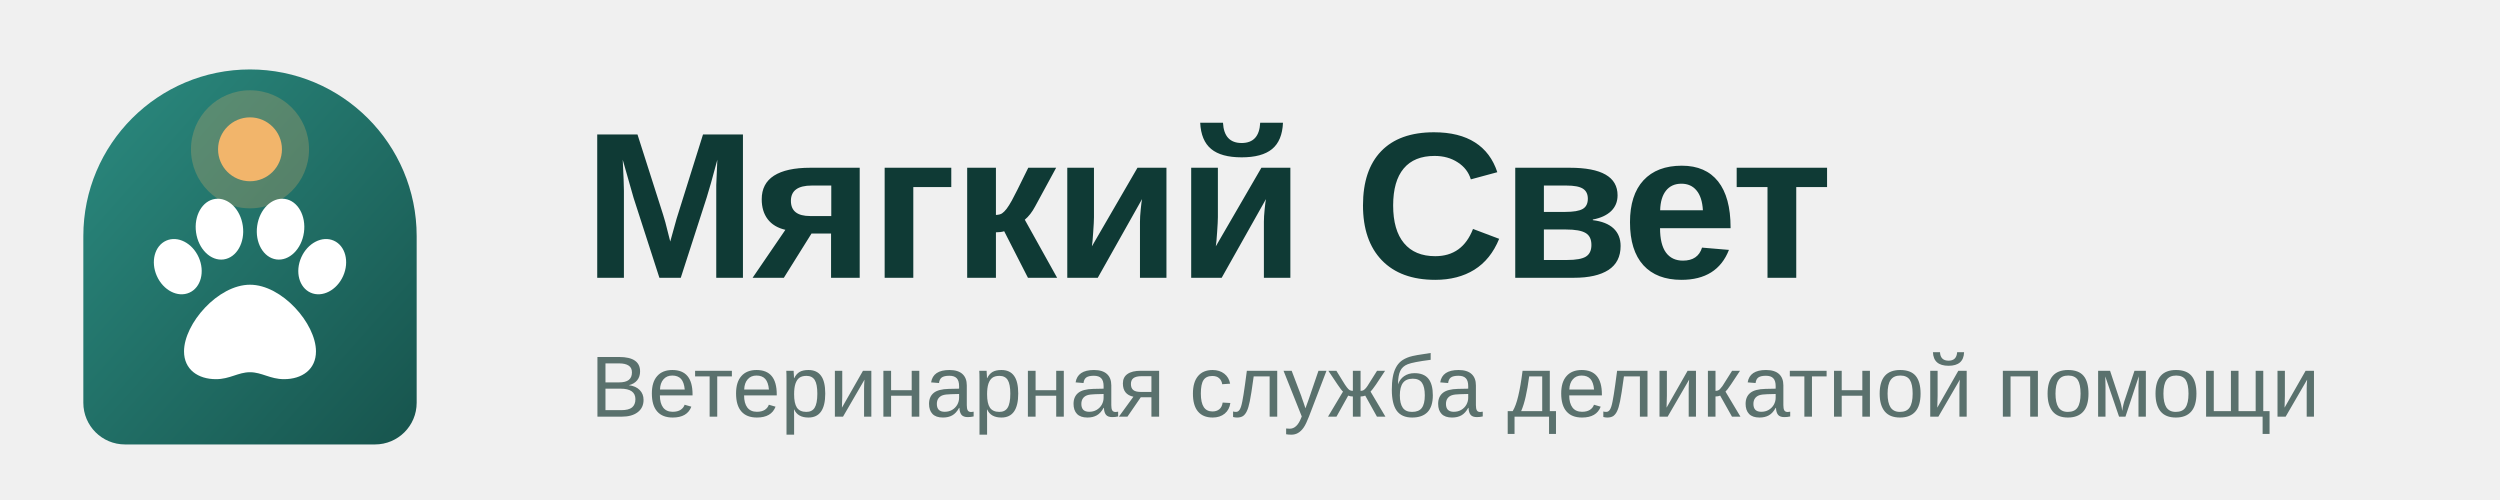
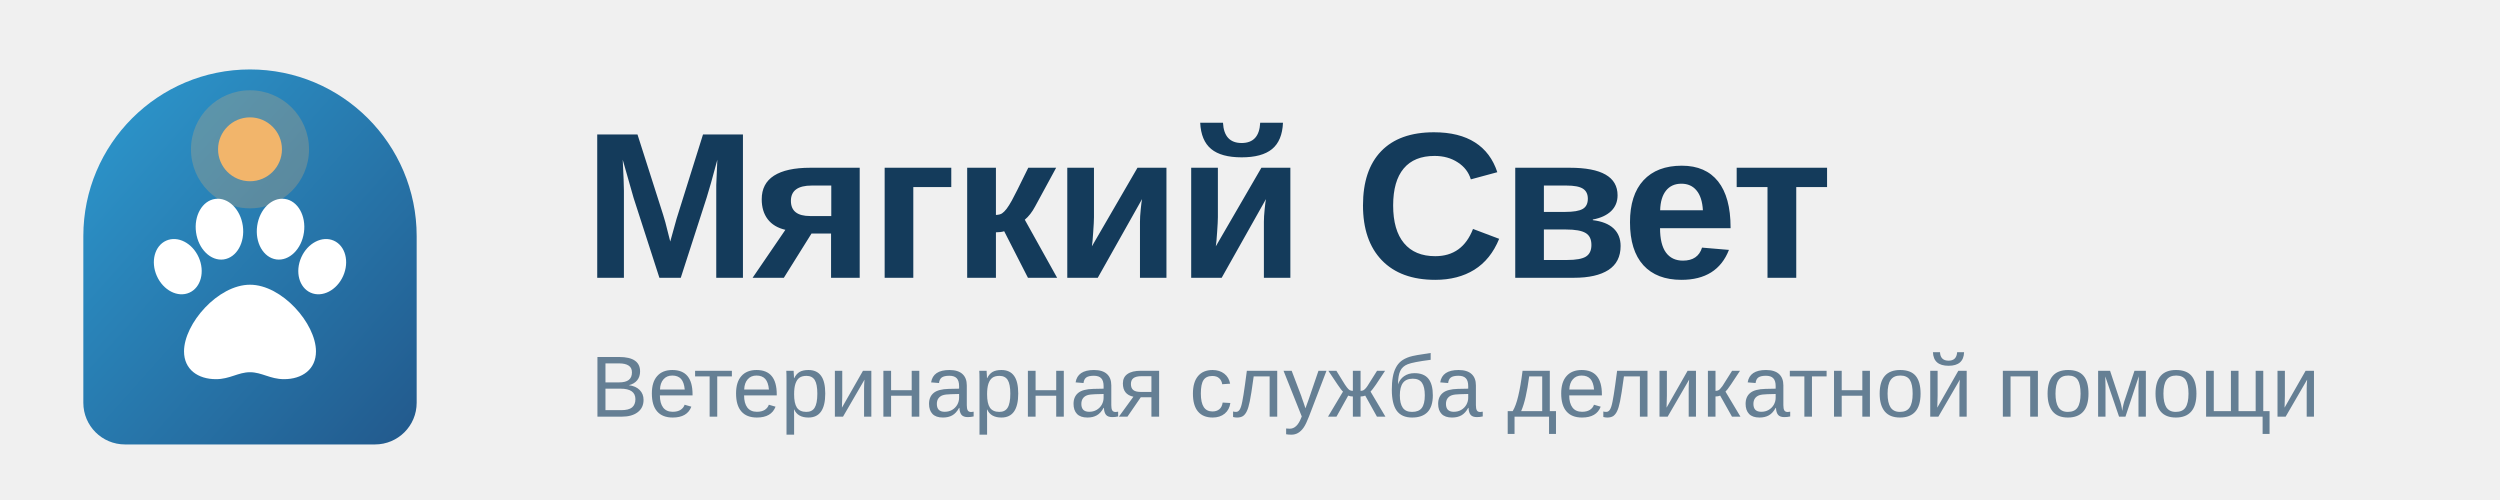
<svg xmlns="http://www.w3.org/2000/svg" width="360" height="72" viewBox="0 0 360 72">
  <g transform="translate(4 4)">
    <defs>
      <linearGradient id="g-l" x1="0" y1="0" x2="1" y2="1">
-         <stop offset="0" stop-color="#2b8b80" />
-         <stop offset="1" stop-color="#17544d" />
+         <stop offset="0" stop-color="#2d9ad0" />
+         <stop offset="1" stop-color="#22598c" />
      </linearGradient>
    </defs>
    <path d="M8 30a24 24 0 0 1 48 0v24a6 6 0 0 1-6 6H14a6 6 0 0 1-6-6z" fill="url(#g-l)" />
    <circle cx="32" cy="17.5" r="8.5" fill="#f2b56b" opacity=".25" />
    <circle cx="32" cy="17.5" r="4.6" fill="#f2b56b" />
    <g fill="#fff">
      <ellipse cx="21.6" cy="34.4" rx="3.3" ry="4.1" transform="rotate(-24 21.6 34.4)" />
      <ellipse cx="27.6" cy="29" rx="3.4" ry="4.4" transform="rotate(-8 27.6 29)" />
      <ellipse cx="36.4" cy="29" rx="3.4" ry="4.4" transform="rotate(8 36.4 29)" />
      <ellipse cx="42.4" cy="34.4" rx="3.3" ry="4.1" transform="rotate(24 42.4 34.4)" />
      <path d="M32 37c-4.6 0-9.5 5.6-9.5 9.6 0 2.6 2 4 4.6 4 2 0 3.2-1 4.9-1s2.9 1 4.9 1c2.6 0 4.6-1.4 4.6-4 0-4-4.9-9.6-9.5-9.6z" />
    </g>
  </g>
-   <text x="84" y="40" font-family="Onest, Segoe UI, Arial, sans-serif" font-size="30" font-weight="700" fill="#0f3a35" letter-spacing="-0.6">Мягкий Свет</text>
-   <text x="85" y="60" font-family="Onest, Segoe UI, Arial, sans-serif" font-size="12.5" fill="#5a716d">Ветеринарная служба деликатной помощи</text>
+   <text x="84" y="40" font-family="Onest, Segoe UI, Arial, sans-serif" font-size="30" font-weight="700" fill="#143b5b" letter-spacing="-0.6">Мягкий Свет</text>
+   <text x="85" y="60" font-family="Onest, Segoe UI, Arial, sans-serif" font-size="12.5" fill="#657f94">Ветеринарная служба деликатной помощи</text>
</svg>
